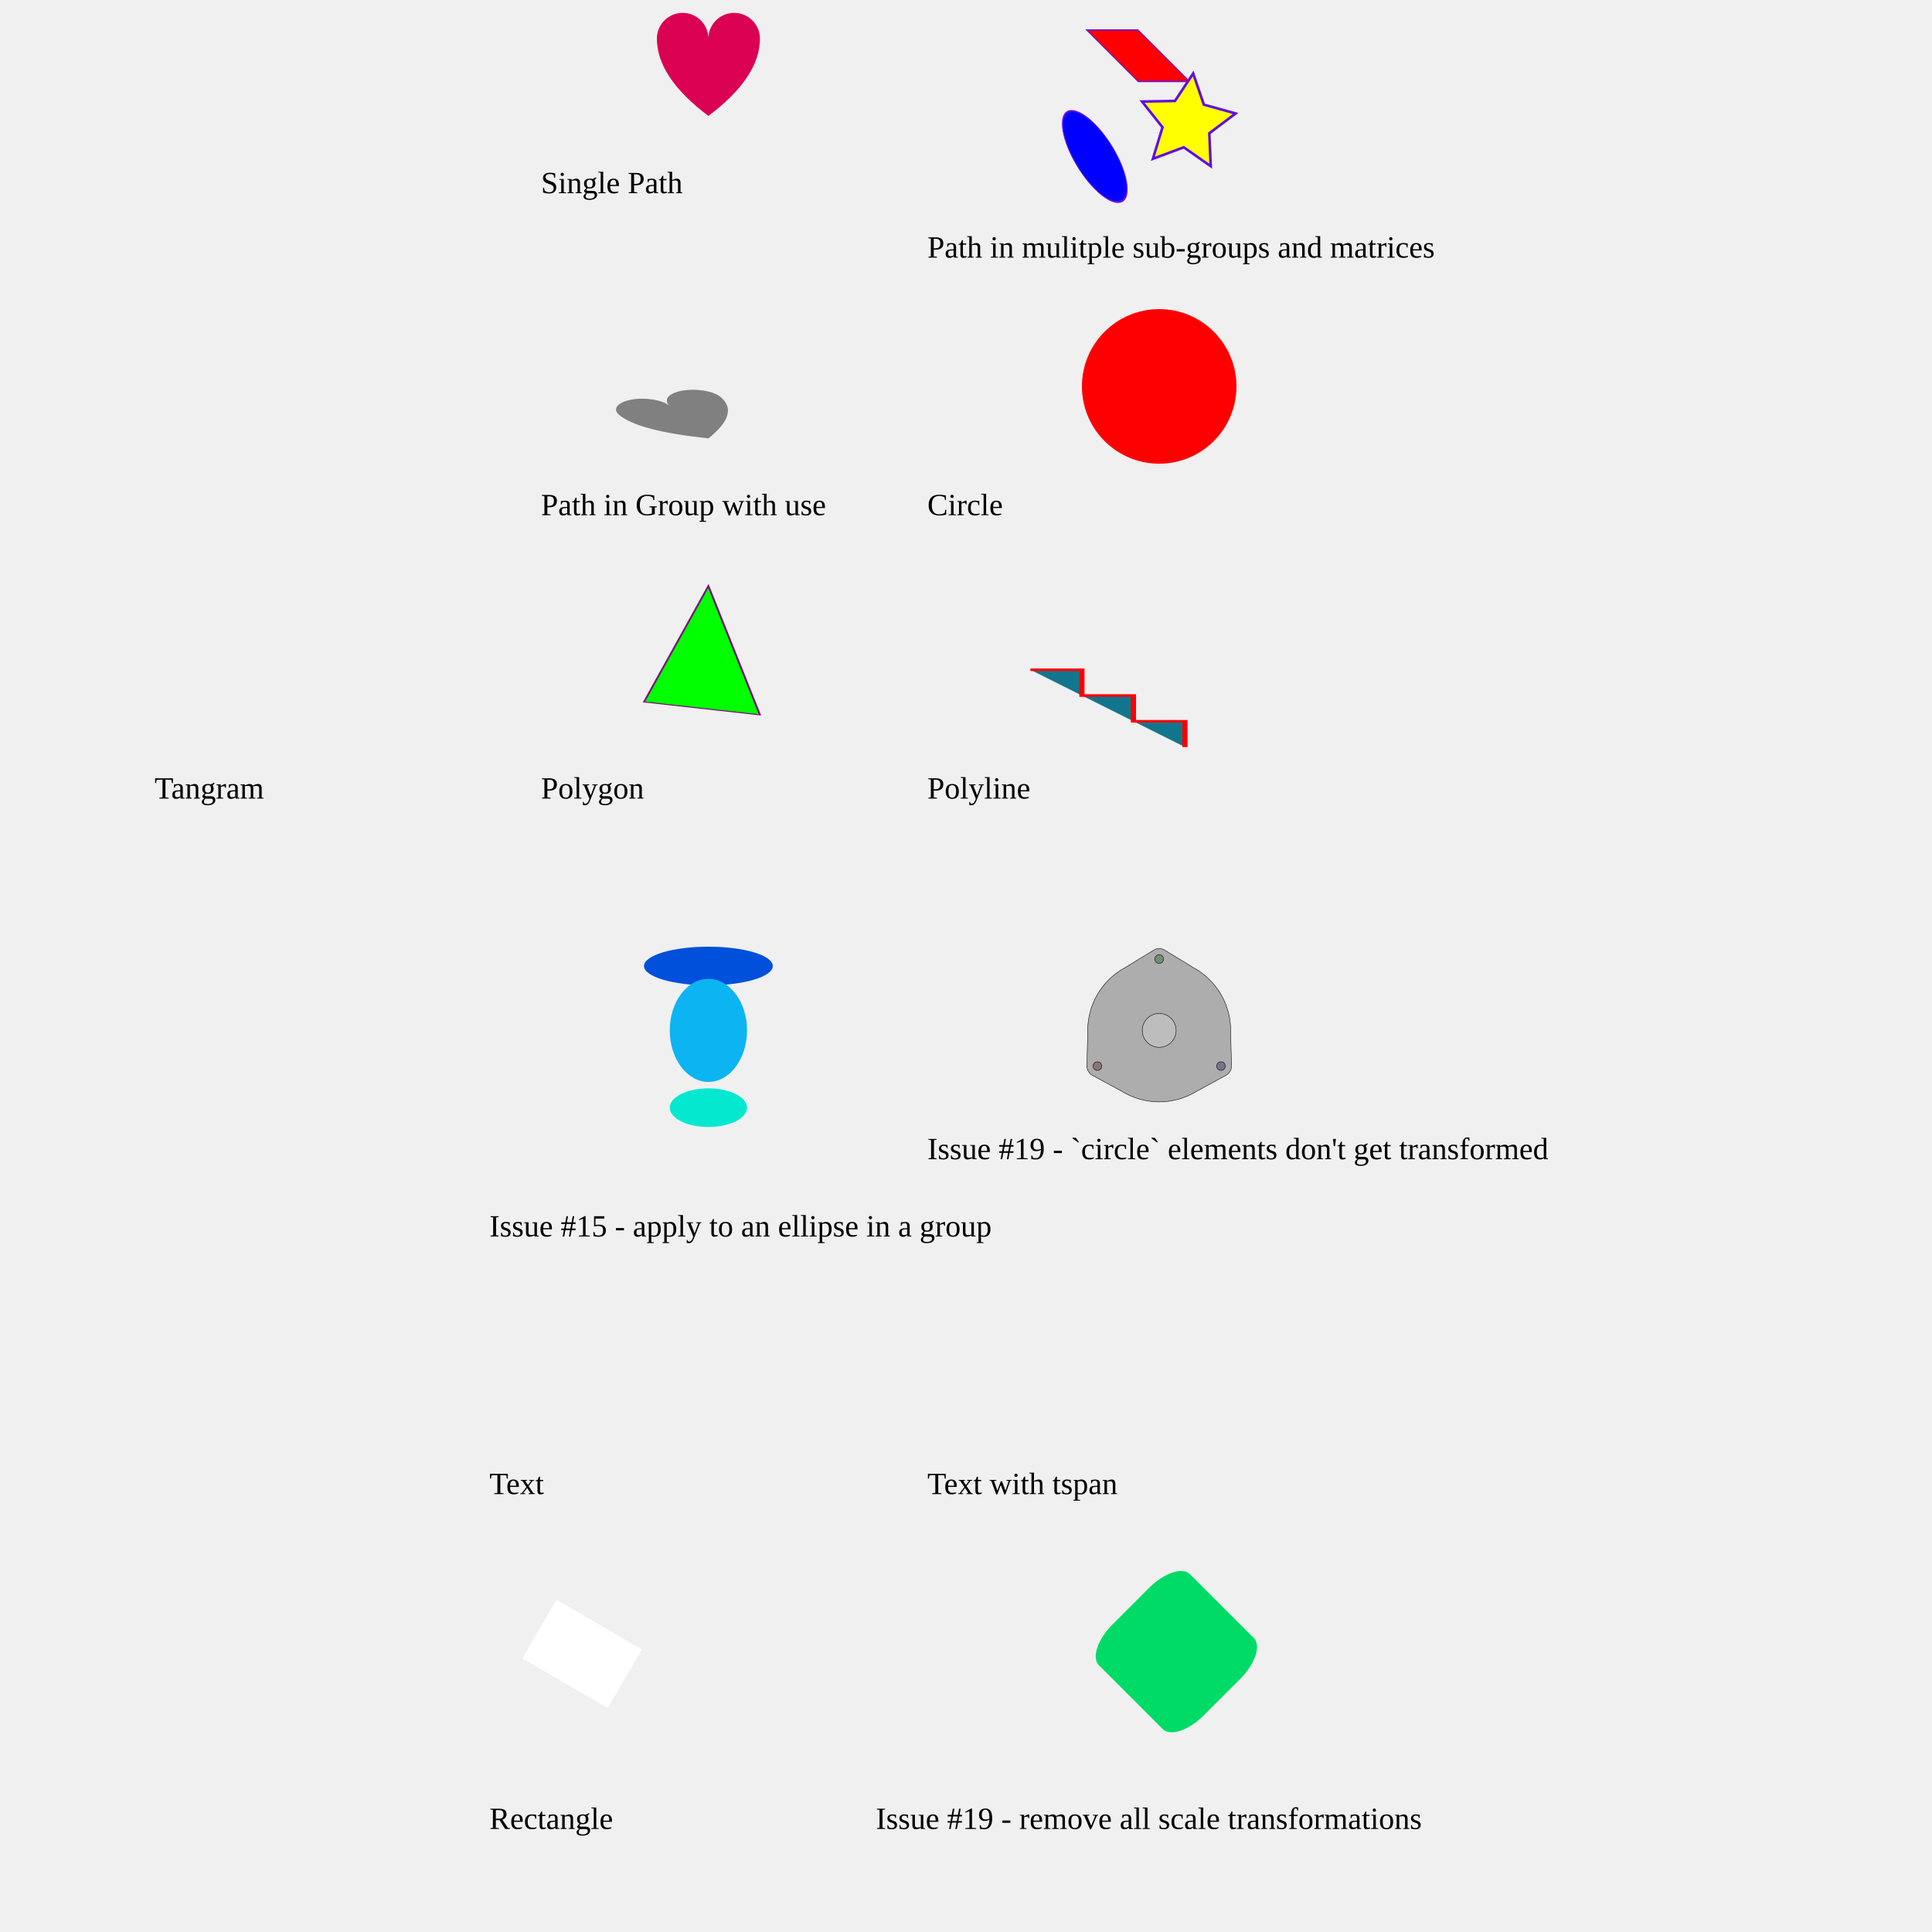
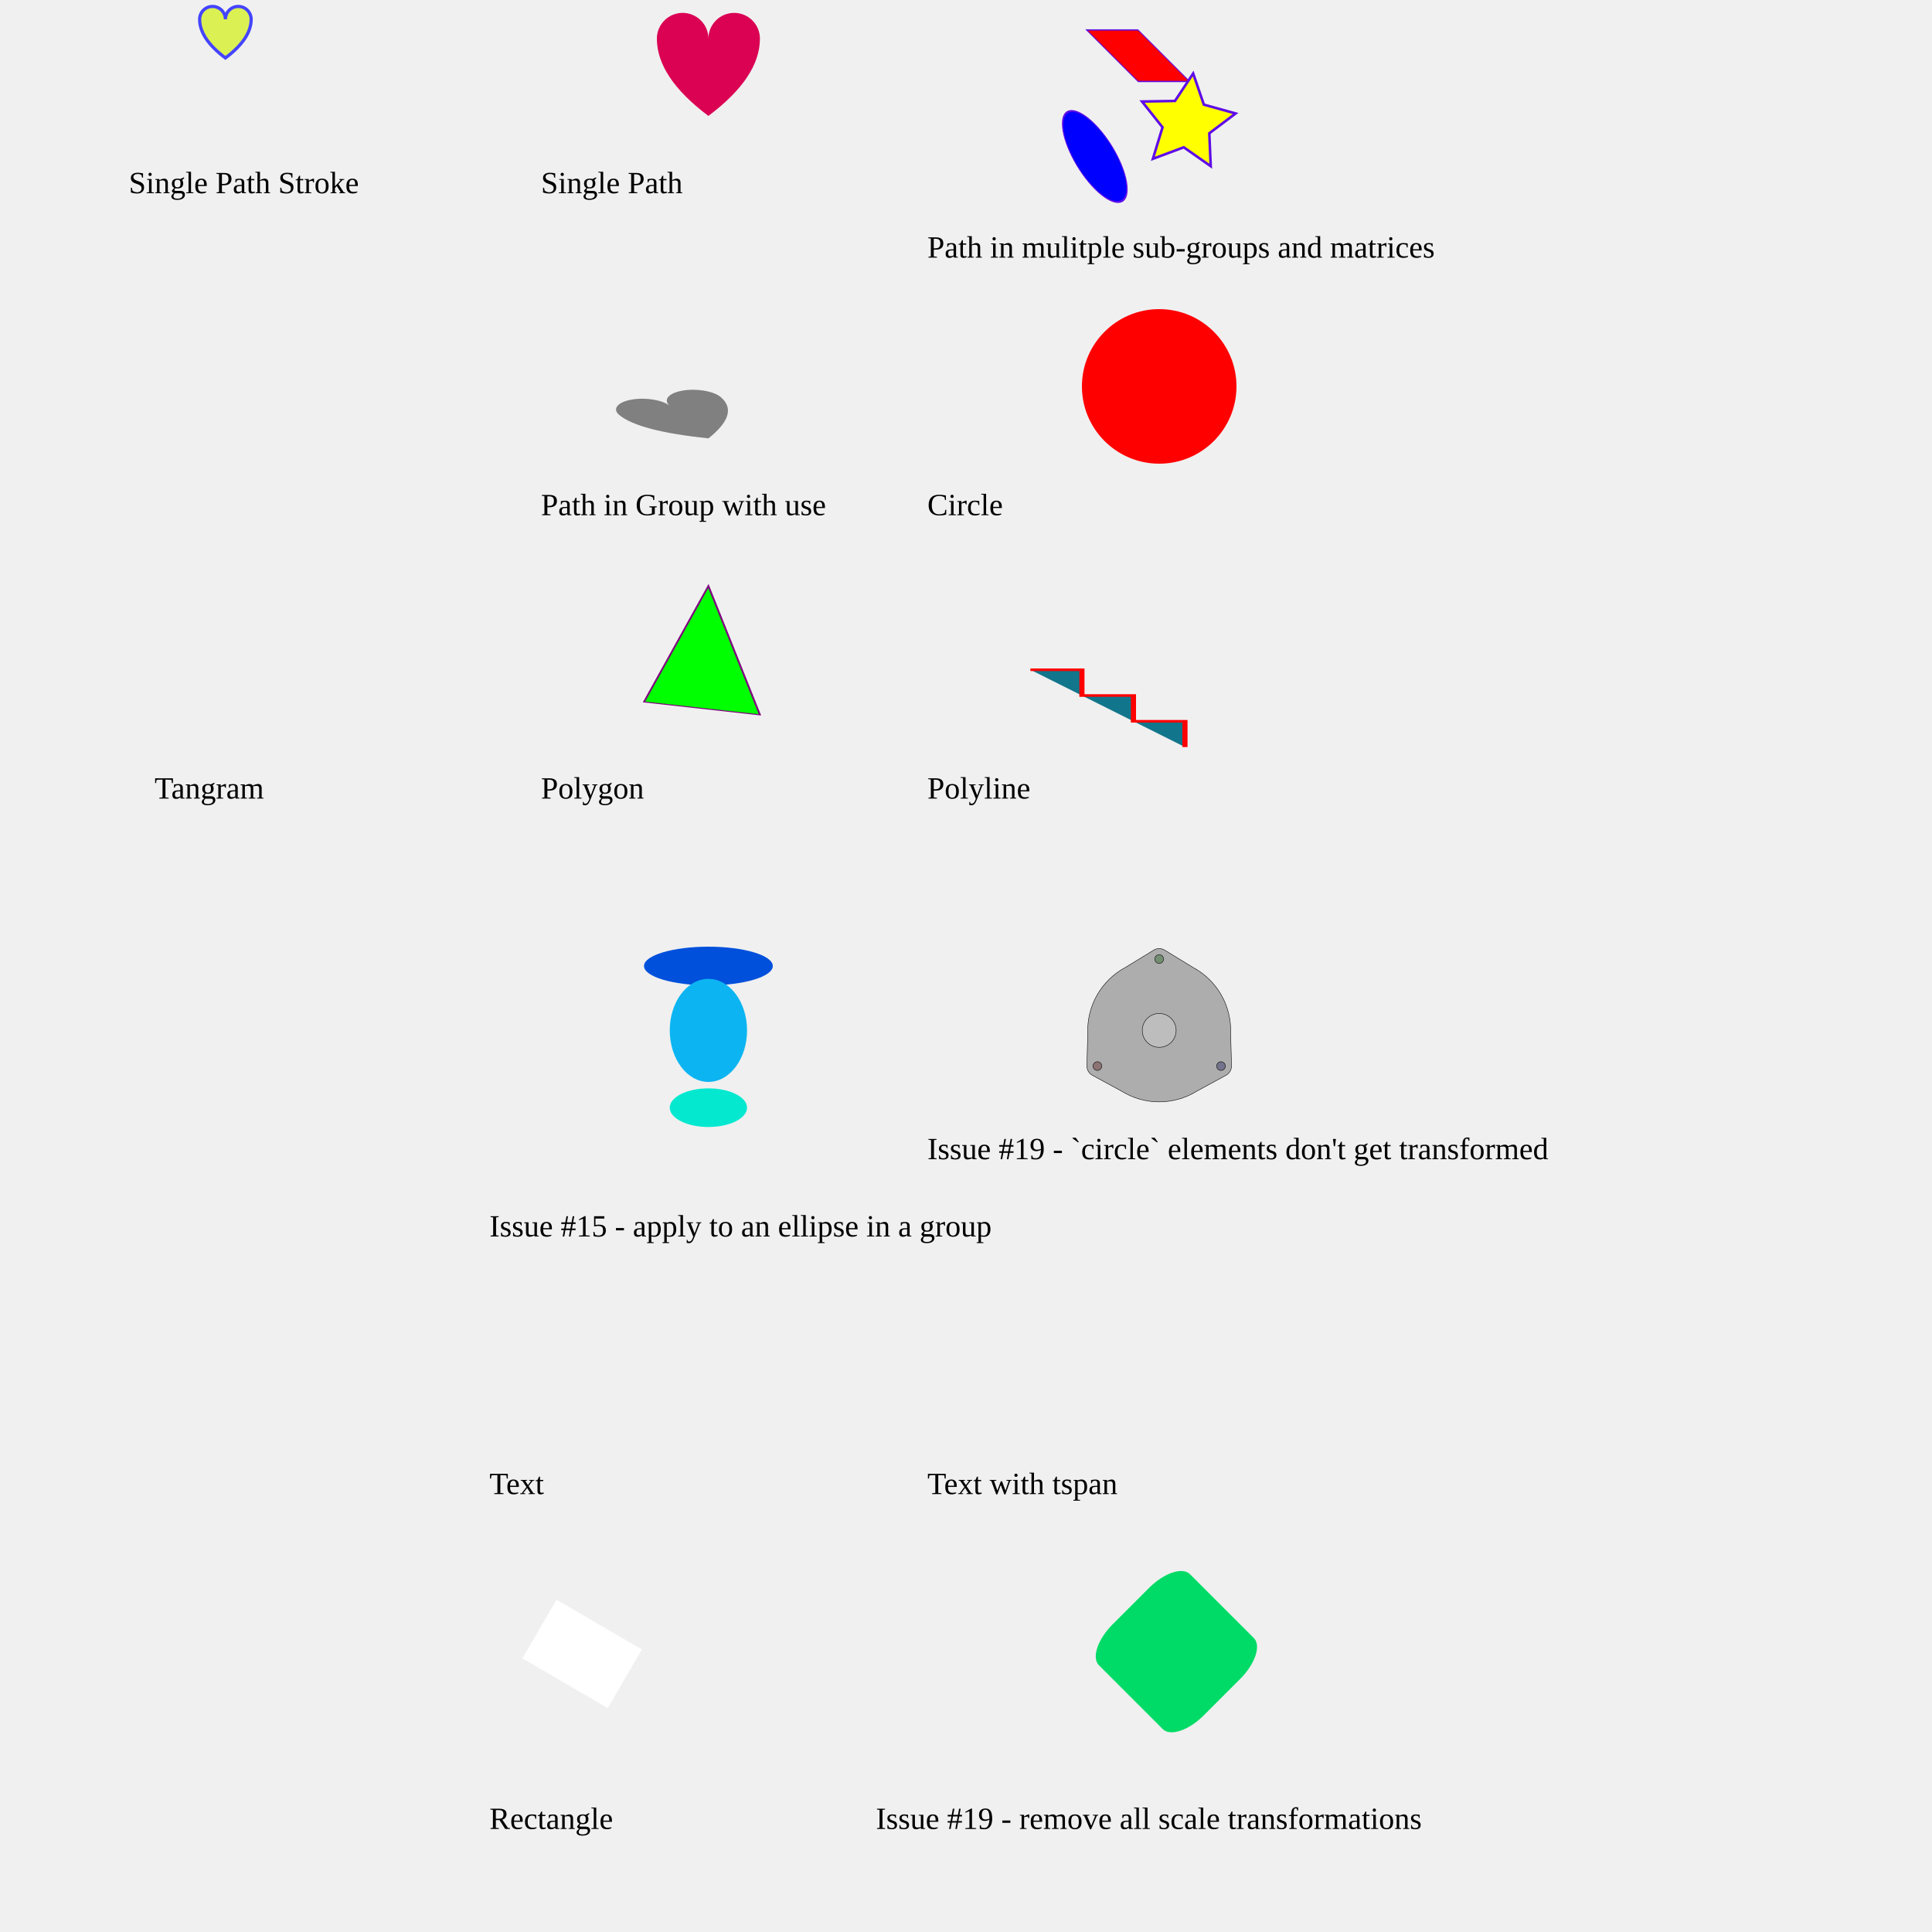
<svg xmlns="http://www.w3.org/2000/svg" viewBox="0 0 1500 1500">
  <style>
    text.desc {
      font-size: 24px;
    }
  </style>
+   <text class="desc" x="100" y="150">Single Path Stroke</text>
+   <path id="heart-stroke" d="M 10,30 A 20,20 0,0,1 50,30 A 20,20 0,0,1 90,30 Q 90,60 50,90 Q 10,60 10,30 z" transform="translate(150,0) scale(0.5, 0.5)" style="fill:#dbf153" stroke="#4444ff" stroke-width="5" />
  <text class="desc" x="420" y="150">Single Path</text>
  <path id="heart" d="M 10,30 A 20,20 0,0,1 50,30 A 20,20 0,0,1 90,30 Q 90,60 50,90 Q 10,60 10,30 z" transform="translate(500,0)" style="fill:#db0153" />
  <text class="desc" x="420" y="400">Path in Group with use</text>
  <g id="test-path-group" transform="translate(500, 250)">
    <g id="tpg_1" fill="grey" transform="rotate(-10 50 100)                 translate(-36 45.5)                 skewX(40)                 scale(1 0.5)">
      <path id="heart2" d="M 10,30 A 20,20 0,0,1 50,30 A 20,20 0,0,1 90,30 Q 90,60 50,90 Q 10,60 10,30 z" />
    </g>
  </g>
  <text class="desc" x="720" y="200">Path in mulitple sub-groups and matrices</text>
  <g id="mulitple-sub-groups" transform="translate(750, 0)">
    <g id="msg-1" transform="matrix(1,0,0,1,4,-20)">
      <g id="msg-2" transform="matrix(0.5,0,0,0.5,0,0)">
        <path id="msg-rectangle" style="fill:red;stroke-width:2;stroke:#5f0ce8" d="M 92.642,86.498 H 172.642 V 166.498 H 92.642 Z" transform="matrix(1,0,1,1,0,0)" />
        <path id="msg-circle" style="fill:blue;stroke-width:2;stroke:#5f0ce8" d="m 242,91 a 50,50 0 0 1 -50,50 50,50 0 0 1 -50,-50 50,50 0 0 1 50,-50 50,50 0 0 1 50,50 z" transform="matrix(1,1,0,1,0,0)" />
      </g>
      <path id="msg-star" style="fill:yellow;stroke-width:2;stroke:#5f0ce8" d="m 186.001,149.023 -20.942,-14.665 -23.953,8.938 7.476,-24.449 -15.902,-20.018 25.562,-0.445 14.125,-21.31 8.323,24.173 24.632,6.848 -20.418,15.385 z" />
    </g>
  </g>
  <text class="desc" x="720" y="400">Circle</text>
  <circle id="circle" cx="0" cy="0" r="30" style="fill:red;stroke-width:1.5" transform="translate(900, 300) scale(2)" />
  <text class="desc" x="420" y="620">Polygon</text>
  <polygon id="triangle" points="200,10 250,190 160,210" style="fill:lime;stroke:purple;stroke-width:1.5" transform="translate(750, 450) scale(-1 0.5)" />
  <text class="desc" x="720" y="620">Polyline</text>
  <polyline id="steps" points="0,40 40,40 40,80 80,80 80,120 120,120 120,160" style="fill:#11768c;stroke:red;stroke-width:4" transform="translate(800, 500) scale(1 0.5)" />
  <text class="desc" x="380" y="1160">Text</text>
  <text class="desc" x="720" y="1160">Text with tspan</text>
  <text class="desc" x="120" y="620">Tangram</text>
  <text class="desc" x="380" y="960">Issue #15 - apply to an ellipse in a group</text>
  <g id="issue-15" transform="translate(550, 750)">
    <ellipse id="issue-15_1" cx="0" cy="0" rx="50" ry="30" style="fill:#0050DB;stroke-width:1.5" transform="scale(1 0.5)" />
    <ellipse id="issue-15_2" cx="0" cy="50" rx="60" ry="40" style="fill:#0CB5F2;stroke-width:1.5" transform="scale(0.5 1)" />
    <ellipse id="issue-15_3" cx="0" cy="100" rx="30" ry="15" style="fill:#05E8D0;stroke-width:1.5" transform="translate(0 10)" />
  </g>
  <text class="desc" x="720" y="900">Issue #19 - `circle` elements don't get transformed</text>
  <g id="issue-19" transform="translate(900, 800) scale(1,-1)">
    <path id="issue-19_1" d="M 55.469 -1.858 A 55.5 55.5 0 0 1 26.125 48.967L 4.252 62.352 A 8.147 8.147 0 0 1 -4.252 62.352L -26.125 48.967 A 55.5 55.5 0 0 1 -55.469 -1.858L -56.125 -27.493 A 8.147 8.147 0 0 1 -51.872 -34.859L -29.344 -47.108 A 55.5 55.5 0 0 1 29.344 -47.108L 51.872 -34.859 A 8.147 8.147 0 0 1 56.125 -27.493L 55.469 -1.858 " style="stroke:#000;stroke-width:0.35;fill:#29292955;fill-rule:evenodd" />
    <circle id="issue-19_2" cx="4.39931227243e-24" cy="1.67346641155e-24" r="13.145" style="stroke:#000;stroke-width:0.35;fill:#e0e0e055" />
    <circle id="issue-19_3" cx="-47.981" cy="-27.702" r="3.378" style="stroke:#000;stroke-width:0.35;fill:#50000055" />
    <circle id="issue-19_4" cx="2.61025905349e-29" cy="55.403" r="3.378" style="stroke:#000;stroke-width:0.35;fill:#00500055" />
    <circle id="issue-19_5" cx="47.981" cy="-27.702" r="3.378" style="stroke:#000;stroke-width:0.35;fill:#00005055" />
  </g>
  <text class="desc" x="680" y="1420">Issue #19 - remove all scale transformations</text>
  <rect id="issue-10" x="350" y="20" width="100" height="100" rx="15" ry="30" style="fill:#00DB67" transform="translate(680, 950) rotate(45) scale(1,1)" />
  <text class="desc" x="380" y="1420">Rectangle</text>
  <g id="test-path-group" transform="translate(380, 1260)">
    <rect id="rectangle" y="-20.508" x="30.454" height="52.654" width="76.699" style="fill:#fff" transform="rotate(30.22803, 15, 15)       scale(1, -1)" />
  </g>
</svg>
